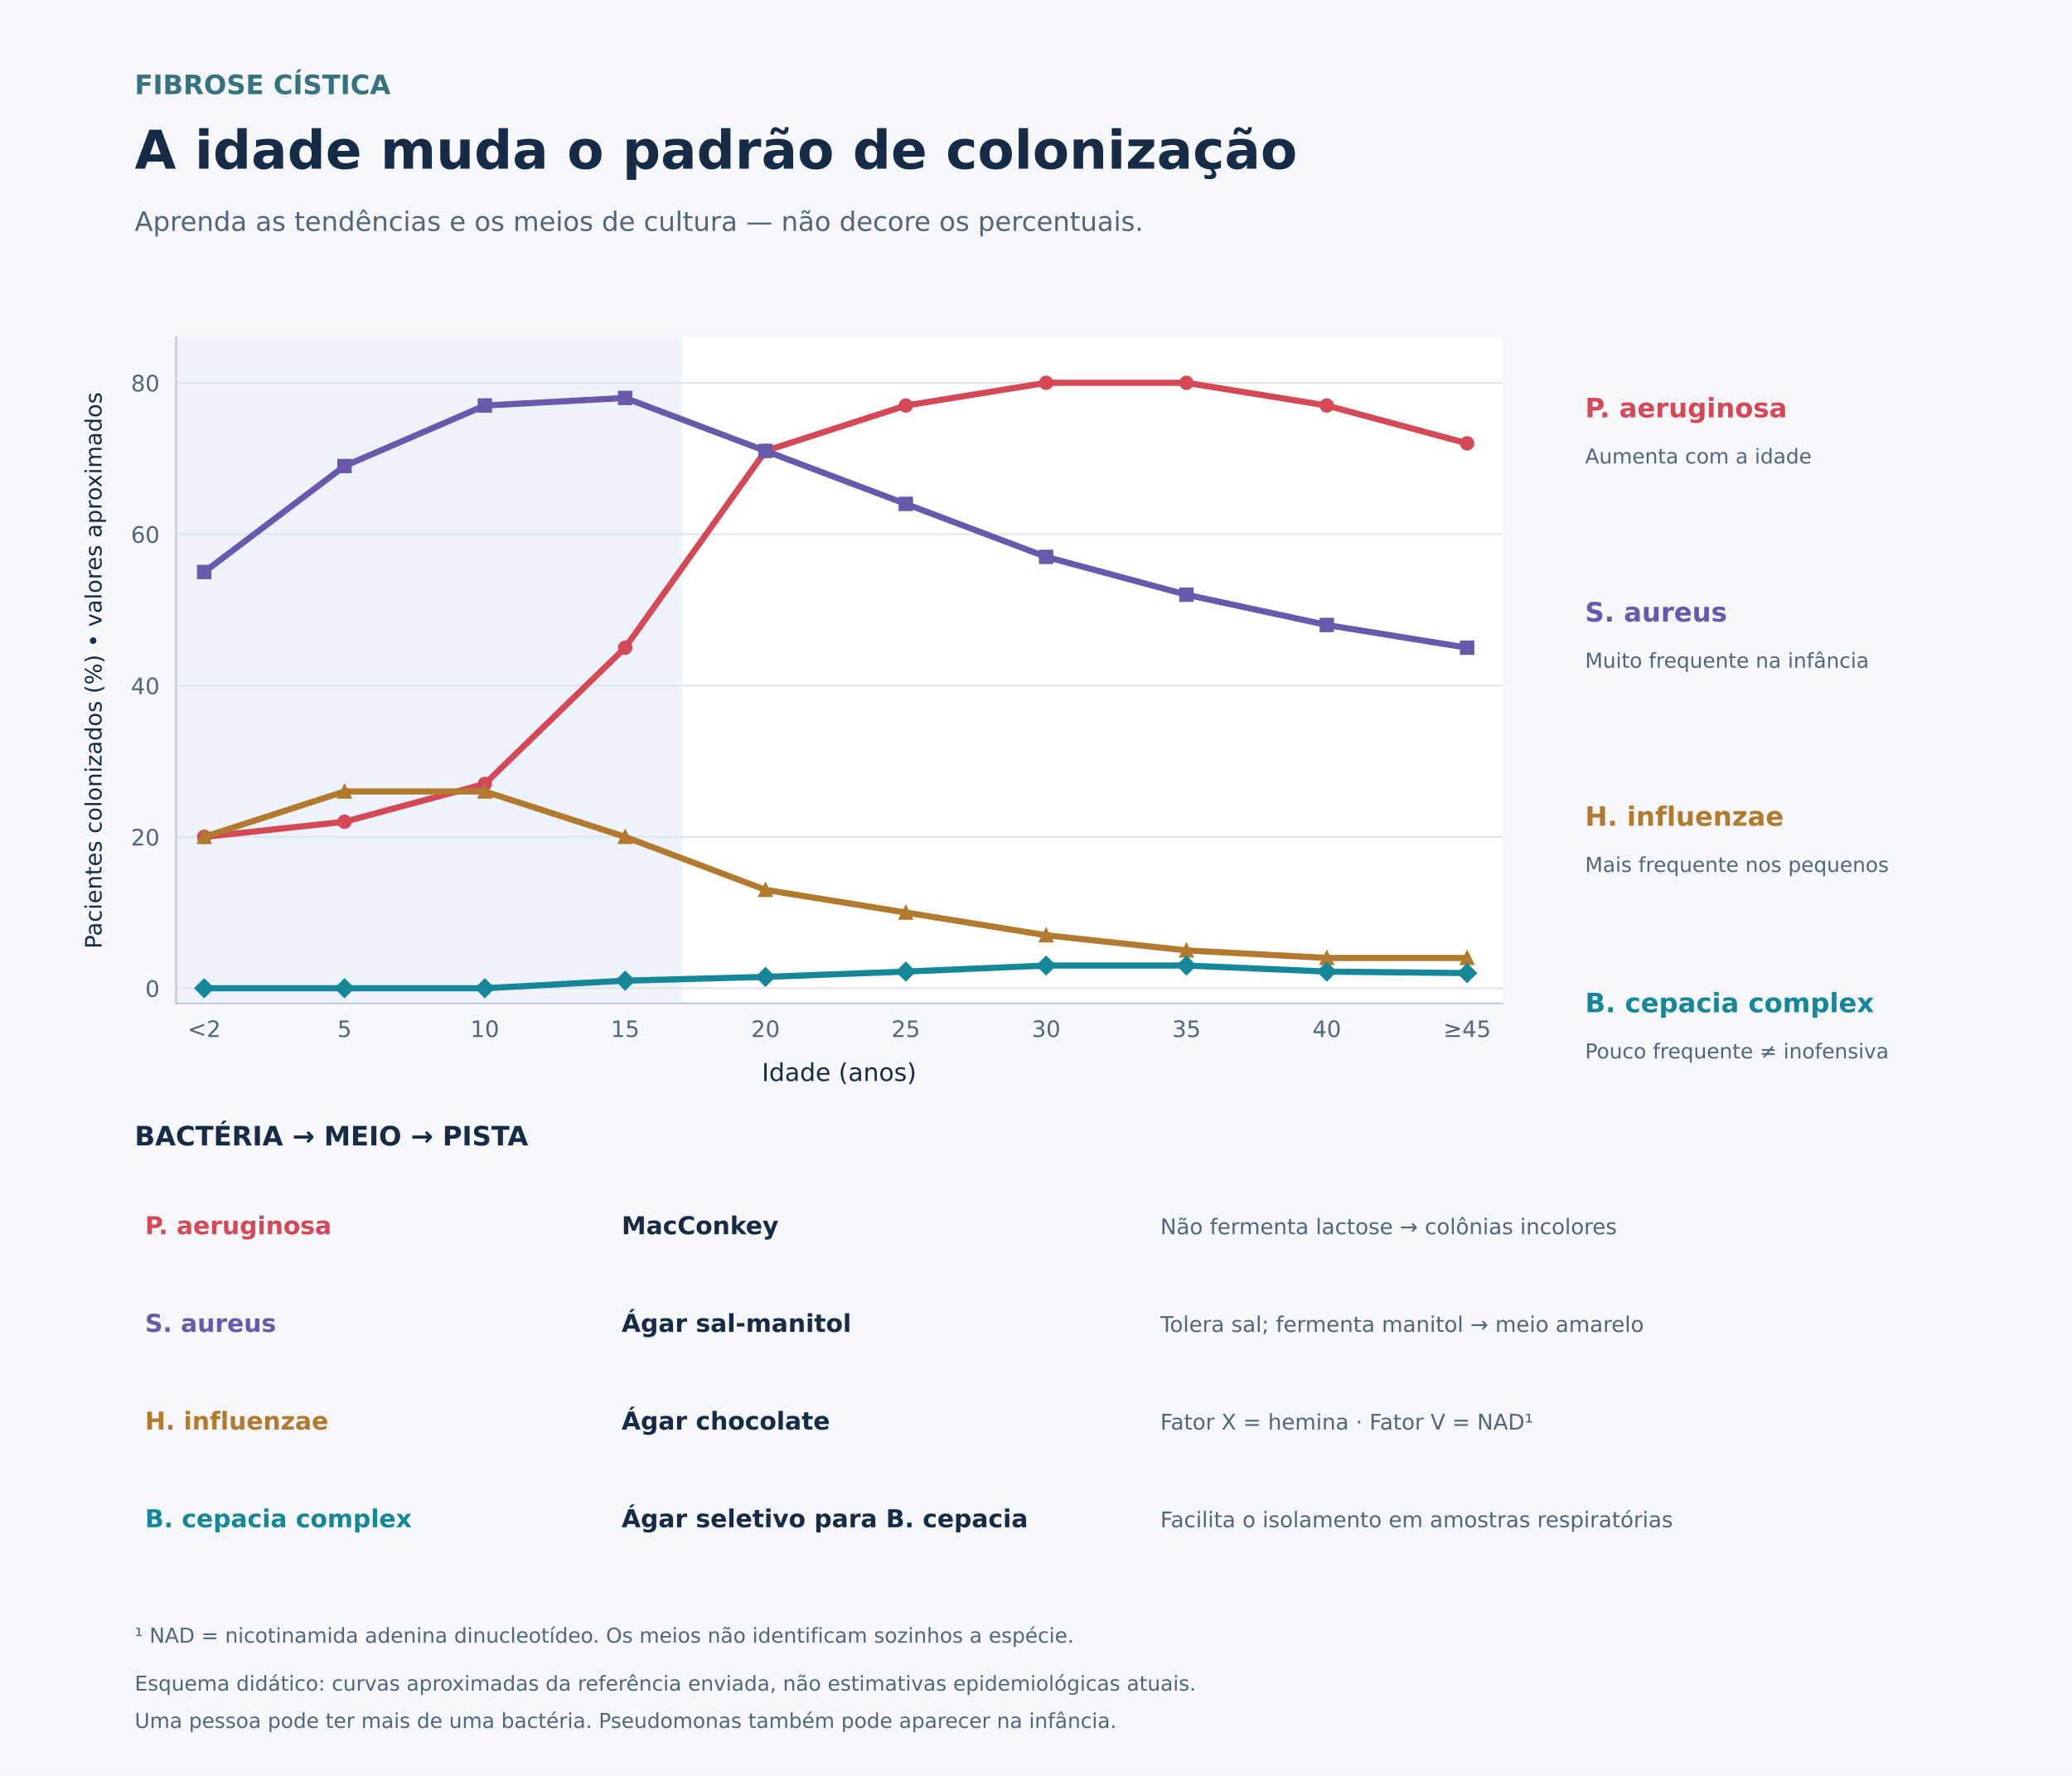
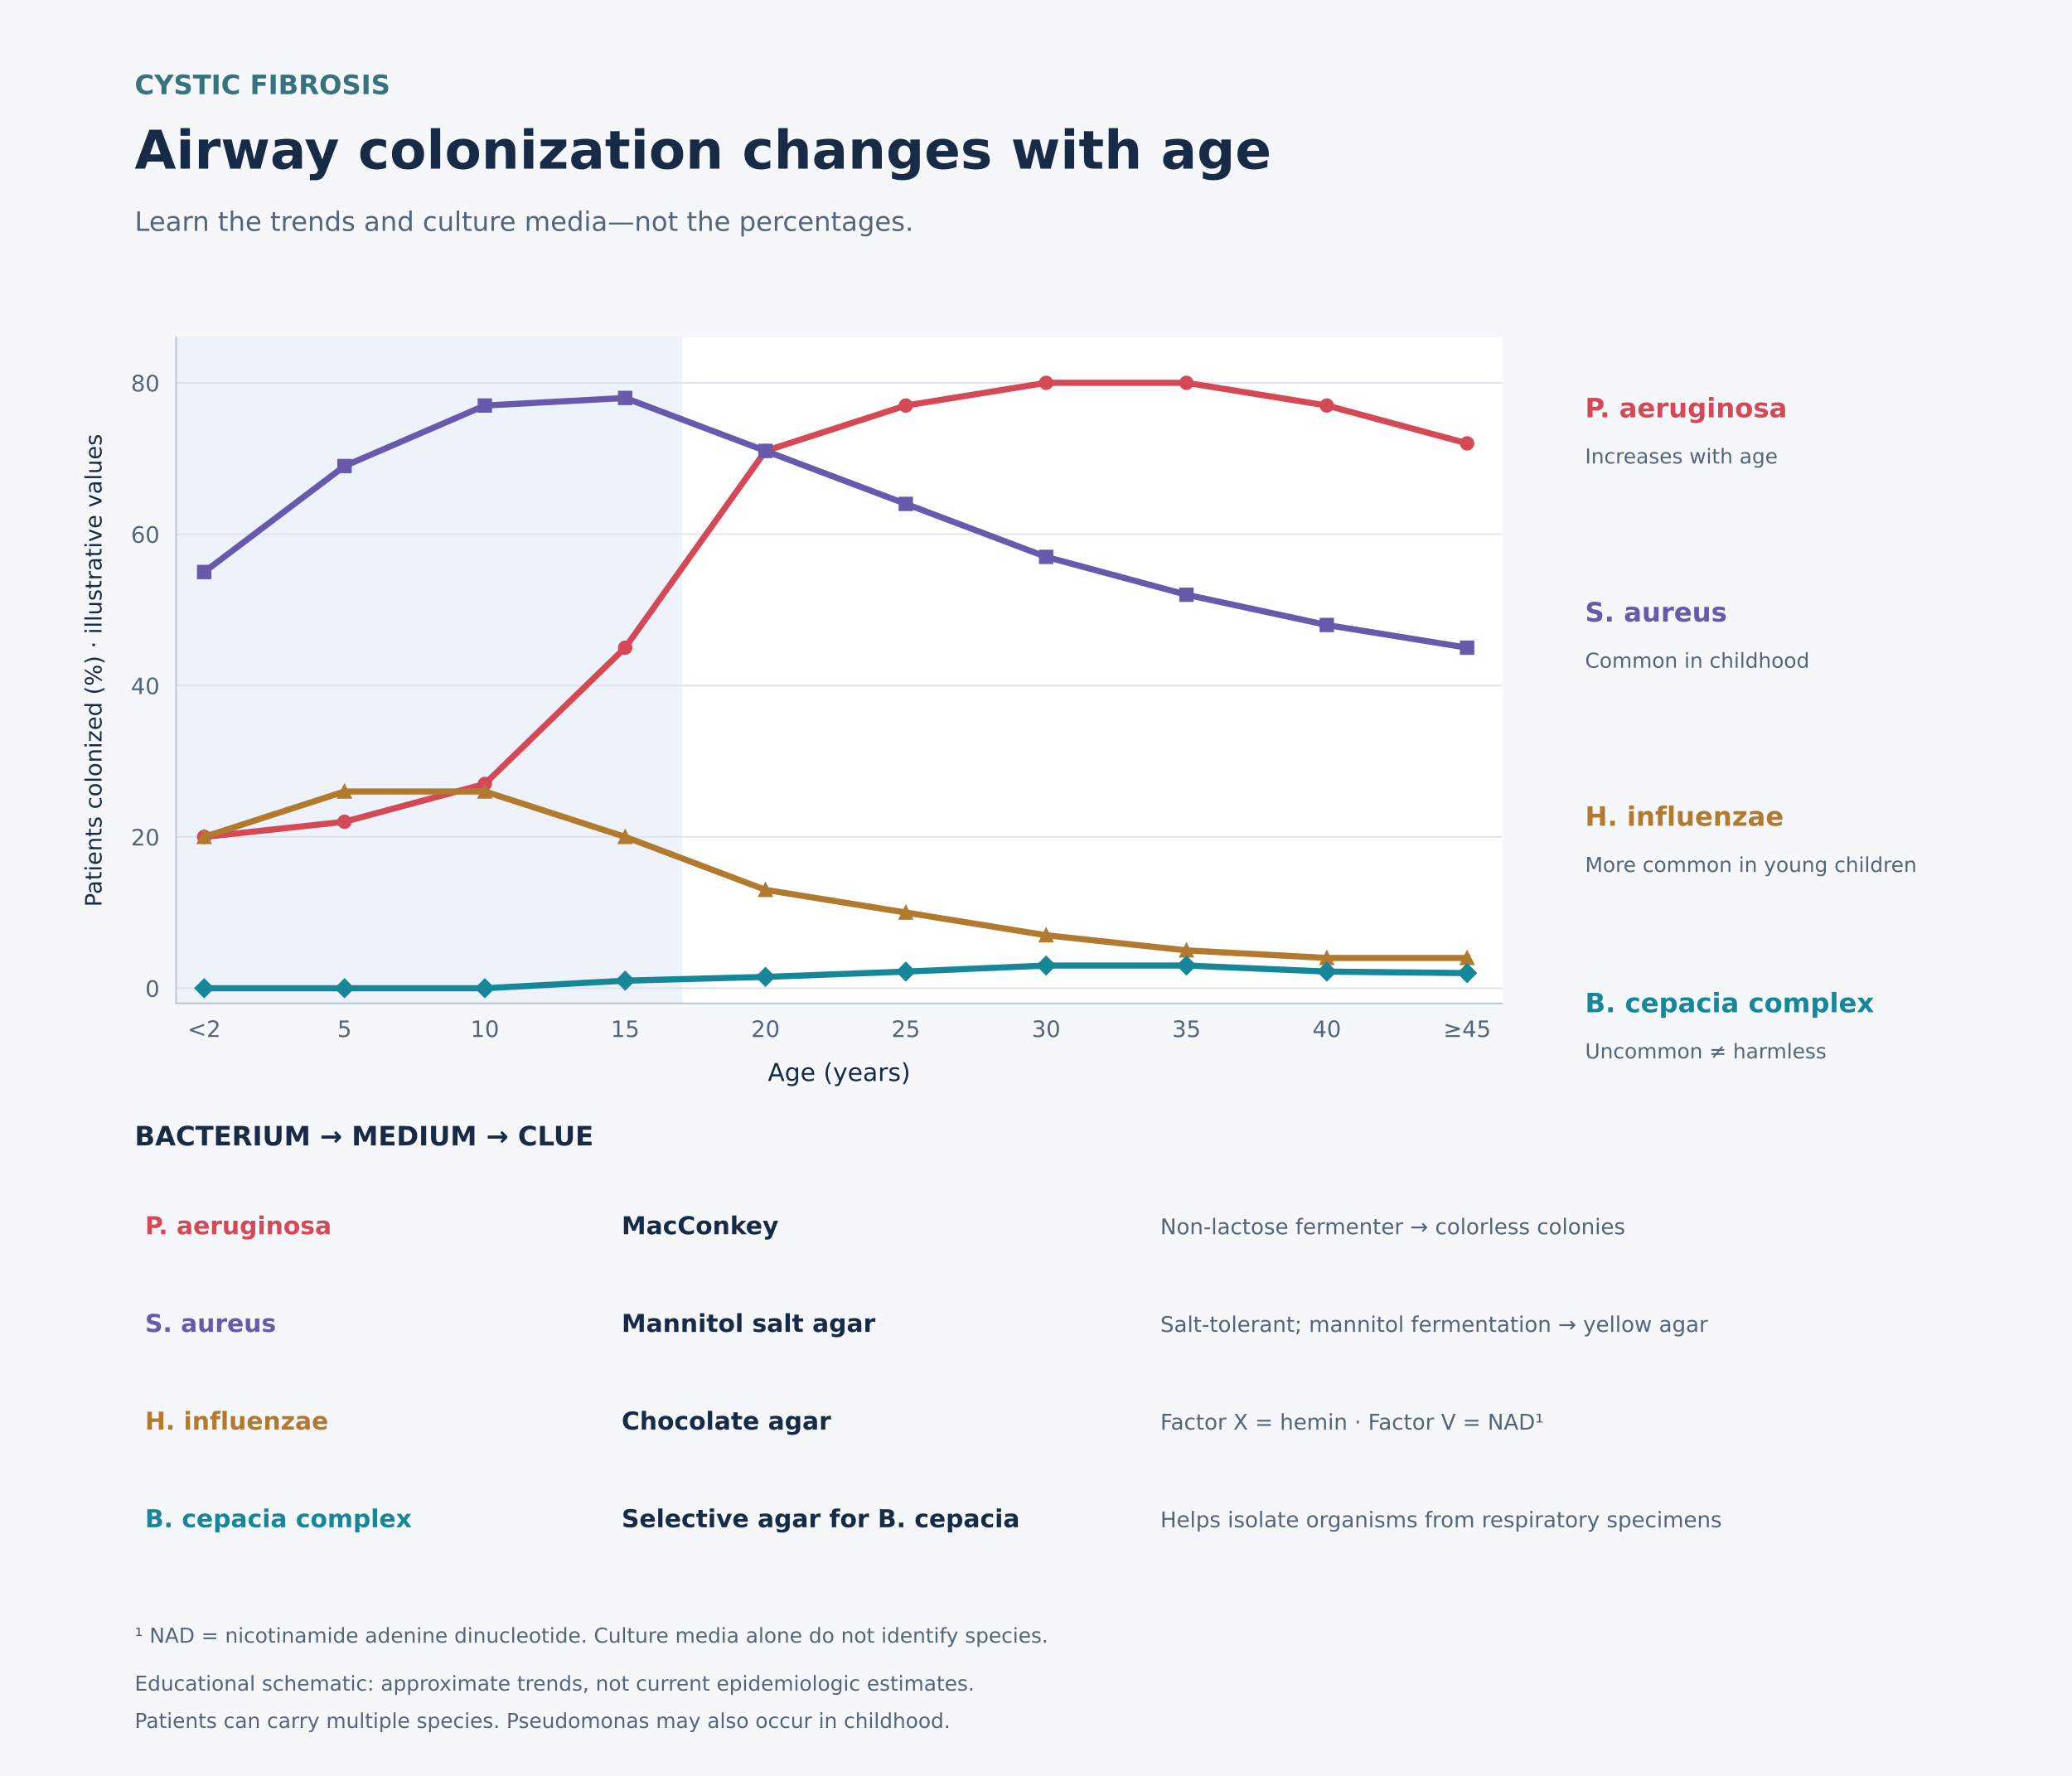
- <svg xmlns="http://www.w3.org/2000/svg" xmlns:xlink="http://www.w3.org/1999/xlink" width="1008pt" height="864pt" viewBox="0 0 1008 864" version="1.1">
+ <svg xmlns="http://www.w3.org/2000/svg" xmlns:xlink="http://www.w3.org/1999/xlink" aria-label="Cystic fibrosis airway colonization patterns and culture media" width="1008pt" height="864pt" viewBox="0 0 1008 864" version="1.1">
  <defs>
    <style type="text/css">*{stroke-linejoin: round; stroke-linecap: butt}</style>
  </defs>
  <g id="figure_1">
    <g id="patch_1">
      <path d="M 0 864  L 1008 864  L 1008 0  L 0 0  z " style="fill: #f5f7fb" />
    </g>
    <g id="axes_1">
      <g id="patch_2">
        <path d="M 85.68 488.16  L 730.8 488.16  L 730.8 164.16  L 85.68 164.16  z " style="fill: #ffffff" />
      </g>
      <g id="patch_3">
        <path d="M 85.68 488.16  L 331.44 488.16  L 331.44 164.16  L 85.68 164.16  z " clip-path="url(#p2bd792ffd5)" style="fill: #eef3fb; stroke: #eef3fb; stroke-linejoin: miter" />
      </g>
      <g id="matplotlib.axis_1">
        <g id="xtick_1">
          <g id="line2d_1" />
          <g id="text_1">
            <text style="font-size: 11px; font-family: 'DejaVu Sans'; text-anchor: middle; fill: #53657b" x="99.333" y="504.518" transform="rotate(-0 99.33333 504.5183)">&lt;2</text>
          </g>
        </g>
        <g id="xtick_2">
          <g id="line2d_2" />
          <g id="text_2">
            <text style="font-size: 11px; font-family: 'DejaVu Sans'; text-anchor: middle; fill: #53657b" x="167.6" y="504.518" transform="rotate(-0 167.6 504.5183)">5</text>
          </g>
        </g>
        <g id="xtick_3">
          <g id="line2d_3" />
          <g id="text_3">
            <text style="font-size: 11px; font-family: 'DejaVu Sans'; text-anchor: middle; fill: #53657b" x="235.867" y="504.518" transform="rotate(-0 235.8667 504.5183)">10</text>
          </g>
        </g>
        <g id="xtick_4">
          <g id="line2d_4" />
          <g id="text_4">
            <text style="font-size: 11px; font-family: 'DejaVu Sans'; text-anchor: middle; fill: #53657b" x="304.133" y="504.518" transform="rotate(-0 304.1333 504.5183)">15</text>
          </g>
        </g>
        <g id="xtick_5">
          <g id="line2d_5" />
          <g id="text_5">
            <text style="font-size: 11px; font-family: 'DejaVu Sans'; text-anchor: middle; fill: #53657b" x="372.4" y="504.518" transform="rotate(-0 372.4 504.5183)">20</text>
          </g>
        </g>
        <g id="xtick_6">
          <g id="line2d_6" />
          <g id="text_6">
            <text style="font-size: 11px; font-family: 'DejaVu Sans'; text-anchor: middle; fill: #53657b" x="440.667" y="504.518" transform="rotate(-0 440.6667 504.5183)">25</text>
          </g>
        </g>
        <g id="xtick_7">
          <g id="line2d_7" />
          <g id="text_7">
            <text style="font-size: 11px; font-family: 'DejaVu Sans'; text-anchor: middle; fill: #53657b" x="508.933" y="504.518" transform="rotate(-0 508.9333 504.5183)">30</text>
          </g>
        </g>
        <g id="xtick_8">
          <g id="line2d_8" />
          <g id="text_8">
            <text style="font-size: 11px; font-family: 'DejaVu Sans'; text-anchor: middle; fill: #53657b" x="577.2" y="504.518" transform="rotate(-0 577.2 504.5183)">35</text>
          </g>
        </g>
        <g id="xtick_9">
          <g id="line2d_9" />
          <g id="text_9">
            <text style="font-size: 11px; font-family: 'DejaVu Sans'; text-anchor: middle; fill: #53657b" x="645.467" y="504.518" transform="rotate(-0 645.4667 504.5183)">40</text>
          </g>
        </g>
        <g id="xtick_10">
          <g id="line2d_10" />
          <g id="text_10">
            <text style="font-size: 11px; font-family: 'DejaVu Sans'; text-anchor: middle; fill: #53657b" x="713.733" y="504.518" transform="rotate(-0 713.7333 504.5183)">≥45</text>
          </g>
        </g>
        <g id="text_11">
-           <text style="font-size: 12px; font-family: 'DejaVu Sans'; text-anchor: middle; fill: #172b46" x="408.24" y="525.924" transform="rotate(-0 408.24 525.9241)">Idade (anos)</text>
+           <text style="font-size: 12px; font-family: 'DejaVu Sans'; text-anchor: middle; fill: #172b46" x="408.24" y="525.924" transform="rotate(-0 408.24 525.9241)">Age (years)</text>
        </g>
      </g>
      <g id="matplotlib.axis_2">
        <g id="ytick_1">
          <g id="line2d_11">
            <path d="M 85.68 480.796  L 730.8 480.796  " clip-path="url(#p2bd792ffd5)" style="fill: none; stroke: #dde4ed; stroke-width: 0.8; stroke-linecap: square" />
          </g>
          <g id="line2d_12" />
          <g id="text_12">
            <text style="font-size: 11px; font-family: 'DejaVu Sans'; text-anchor: end; fill: #53657b" x="77.68" y="484.976" transform="rotate(-0 77.68 484.9755)">0</text>
          </g>
        </g>
        <g id="ytick_2">
          <g id="line2d_13">
            <path d="M 85.68 407.16  L 730.8 407.16  " clip-path="url(#p2bd792ffd5)" style="fill: none; stroke: #dde4ed; stroke-width: 0.8; stroke-linecap: square" />
          </g>
          <g id="line2d_14" />
          <g id="text_13">
            <text style="font-size: 11px; font-family: 'DejaVu Sans'; text-anchor: end; fill: #53657b" x="77.68" y="411.339" transform="rotate(-0 77.68 411.3391)">20</text>
          </g>
        </g>
        <g id="ytick_3">
          <g id="line2d_15">
            <path d="M 85.68 333.524  L 730.8 333.524  " clip-path="url(#p2bd792ffd5)" style="fill: none; stroke: #dde4ed; stroke-width: 0.8; stroke-linecap: square" />
          </g>
          <g id="line2d_16" />
          <g id="text_14">
            <text style="font-size: 11px; font-family: 'DejaVu Sans'; text-anchor: end; fill: #53657b" x="77.68" y="337.703" transform="rotate(-0 77.68 337.7028)">40</text>
          </g>
        </g>
        <g id="ytick_4">
          <g id="line2d_17">
            <path d="M 85.68 259.887  L 730.8 259.887  " clip-path="url(#p2bd792ffd5)" style="fill: none; stroke: #dde4ed; stroke-width: 0.8; stroke-linecap: square" />
          </g>
          <g id="line2d_18" />
          <g id="text_15">
            <text style="font-size: 11px; font-family: 'DejaVu Sans'; text-anchor: end; fill: #53657b" x="77.68" y="264.066" transform="rotate(-0 77.68 264.0664)">60</text>
          </g>
        </g>
        <g id="ytick_5">
          <g id="line2d_19">
            <path d="M 85.68 186.251  L 730.8 186.251  " clip-path="url(#p2bd792ffd5)" style="fill: none; stroke: #dde4ed; stroke-width: 0.8; stroke-linecap: square" />
          </g>
          <g id="line2d_20" />
          <g id="text_16">
            <text style="font-size: 11px; font-family: 'DejaVu Sans'; text-anchor: end; fill: #53657b" x="77.68" y="190.43" transform="rotate(-0 77.68 190.43)">80</text>
          </g>
        </g>
        <g id="text_17">
-           <text style="font-size: 11px; font-family: 'DejaVu Sans'; text-anchor: middle; fill: #172b46" x="49.395" y="326.16" transform="rotate(-90 49.39484 326.16)">Pacientes colonizados (%) • valores aproximados</text>
+           <text style="font-size: 11px; font-family: 'DejaVu Sans'; text-anchor: middle; fill: #172b46" x="49.395" y="326.16" transform="rotate(-90 49.39484 326.16)">Patients colonized (%) · illustrative values</text>
        </g>
      </g>
      <g id="line2d_21">
        <path d="M 99.333 407.16  L 167.6 399.796  L 235.867 381.387  L 304.133 315.115  L 372.4 219.387  L 440.667 197.296  L 508.933 186.251  L 577.2 186.251  L 645.467 197.296  L 713.733 215.705  " clip-path="url(#p2bd792ffd5)" style="fill: none; stroke: #d44955; stroke-width: 3; stroke-linecap: square" />
        <defs>
          <path id="m08c85e1725" d="M 0 3  C 0.796 3 1.559 2.684 2.121 2.121  C 2.684 1.559 3 0.796 3 0  C 3 -0.796 2.684 -1.559 2.121 -2.121  C 1.559 -2.684 0.796 -3 0 -3  C -0.796 -3 -1.559 -2.684 -2.121 -2.121  C -2.684 -1.559 -3 -0.796 -3 0  C -3 0.796 -2.684 1.559 -2.121 2.121  C -1.559 2.684 -0.796 3 0 3  z " style="stroke: #d44955" />
        </defs>
        <g clip-path="url(#p2bd792ffd5)">
          <use xlink:href="#m08c85e1725" x="99.333" y="407.16" style="fill: #d44955; stroke: #d44955" />
          <use xlink:href="#m08c85e1725" x="167.6" y="399.796" style="fill: #d44955; stroke: #d44955" />
          <use xlink:href="#m08c85e1725" x="235.867" y="381.387" style="fill: #d44955; stroke: #d44955" />
          <use xlink:href="#m08c85e1725" x="304.133" y="315.115" style="fill: #d44955; stroke: #d44955" />
          <use xlink:href="#m08c85e1725" x="372.4" y="219.387" style="fill: #d44955; stroke: #d44955" />
          <use xlink:href="#m08c85e1725" x="440.667" y="197.296" style="fill: #d44955; stroke: #d44955" />
          <use xlink:href="#m08c85e1725" x="508.933" y="186.251" style="fill: #d44955; stroke: #d44955" />
          <use xlink:href="#m08c85e1725" x="577.2" y="186.251" style="fill: #d44955; stroke: #d44955" />
          <use xlink:href="#m08c85e1725" x="645.467" y="197.296" style="fill: #d44955; stroke: #d44955" />
          <use xlink:href="#m08c85e1725" x="713.733" y="215.705" style="fill: #d44955; stroke: #d44955" />
        </g>
      </g>
      <g id="line2d_22">
        <path d="M 99.333 278.296  L 167.6 226.751  L 235.867 197.296  L 304.133 193.615  L 372.4 219.387  L 440.667 245.16  L 508.933 270.933  L 577.2 289.342  L 645.467 304.069  L 713.733 315.115  " clip-path="url(#p2bd792ffd5)" style="fill: none; stroke: #6959ad; stroke-width: 3; stroke-linecap: square" />
        <defs>
          <path id="m16ba5e1935" d="M -3 3  L 3 3  L 3 -3  L -3 -3  z " style="stroke: #6959ad; stroke-linejoin: miter" />
        </defs>
        <g clip-path="url(#p2bd792ffd5)">
          <use xlink:href="#m16ba5e1935" x="99.333" y="278.296" style="fill: #6959ad; stroke: #6959ad; stroke-linejoin: miter" />
          <use xlink:href="#m16ba5e1935" x="167.6" y="226.751" style="fill: #6959ad; stroke: #6959ad; stroke-linejoin: miter" />
          <use xlink:href="#m16ba5e1935" x="235.867" y="197.296" style="fill: #6959ad; stroke: #6959ad; stroke-linejoin: miter" />
          <use xlink:href="#m16ba5e1935" x="304.133" y="193.615" style="fill: #6959ad; stroke: #6959ad; stroke-linejoin: miter" />
          <use xlink:href="#m16ba5e1935" x="372.4" y="219.387" style="fill: #6959ad; stroke: #6959ad; stroke-linejoin: miter" />
          <use xlink:href="#m16ba5e1935" x="440.667" y="245.16" style="fill: #6959ad; stroke: #6959ad; stroke-linejoin: miter" />
          <use xlink:href="#m16ba5e1935" x="508.933" y="270.933" style="fill: #6959ad; stroke: #6959ad; stroke-linejoin: miter" />
          <use xlink:href="#m16ba5e1935" x="577.2" y="289.342" style="fill: #6959ad; stroke: #6959ad; stroke-linejoin: miter" />
          <use xlink:href="#m16ba5e1935" x="645.467" y="304.069" style="fill: #6959ad; stroke: #6959ad; stroke-linejoin: miter" />
          <use xlink:href="#m16ba5e1935" x="713.733" y="315.115" style="fill: #6959ad; stroke: #6959ad; stroke-linejoin: miter" />
        </g>
      </g>
      <g id="line2d_23">
        <path d="M 99.333 407.16  L 167.6 385.069  L 235.867 385.069  L 304.133 407.16  L 372.4 432.933  L 440.667 443.978  L 508.933 455.024  L 577.2 462.387  L 645.467 466.069  L 713.733 466.069  " clip-path="url(#p2bd792ffd5)" style="fill: none; stroke: #b17a2e; stroke-width: 3; stroke-linecap: square" />
        <defs>
          <path id="mb475a12a99" d="M 0 -3  L -3 3  L 3 3  z " style="stroke: #b17a2e; stroke-linejoin: miter" />
        </defs>
        <g clip-path="url(#p2bd792ffd5)">
          <use xlink:href="#mb475a12a99" x="99.333" y="407.16" style="fill: #b17a2e; stroke: #b17a2e; stroke-linejoin: miter" />
          <use xlink:href="#mb475a12a99" x="167.6" y="385.069" style="fill: #b17a2e; stroke: #b17a2e; stroke-linejoin: miter" />
          <use xlink:href="#mb475a12a99" x="235.867" y="385.069" style="fill: #b17a2e; stroke: #b17a2e; stroke-linejoin: miter" />
          <use xlink:href="#mb475a12a99" x="304.133" y="407.16" style="fill: #b17a2e; stroke: #b17a2e; stroke-linejoin: miter" />
          <use xlink:href="#mb475a12a99" x="372.4" y="432.933" style="fill: #b17a2e; stroke: #b17a2e; stroke-linejoin: miter" />
          <use xlink:href="#mb475a12a99" x="440.667" y="443.978" style="fill: #b17a2e; stroke: #b17a2e; stroke-linejoin: miter" />
          <use xlink:href="#mb475a12a99" x="508.933" y="455.024" style="fill: #b17a2e; stroke: #b17a2e; stroke-linejoin: miter" />
          <use xlink:href="#mb475a12a99" x="577.2" y="462.387" style="fill: #b17a2e; stroke: #b17a2e; stroke-linejoin: miter" />
          <use xlink:href="#mb475a12a99" x="645.467" y="466.069" style="fill: #b17a2e; stroke: #b17a2e; stroke-linejoin: miter" />
          <use xlink:href="#mb475a12a99" x="713.733" y="466.069" style="fill: #b17a2e; stroke: #b17a2e; stroke-linejoin: miter" />
        </g>
      </g>
      <g id="line2d_24">
        <path d="M 99.333 480.796  L 167.6 480.796  L 235.867 480.796  L 304.133 477.115  L 372.4 475.274  L 440.667 472.696  L 508.933 469.751  L 577.2 469.751  L 645.467 472.696  L 713.733 473.433  " clip-path="url(#p2bd792ffd5)" style="fill: none; stroke: #158798; stroke-width: 3; stroke-linecap: square" />
        <defs>
          <path id="m2ccc93814c" d="M -0 4.243  L 4.243 0  L 0 -4.243  L -4.243 -0  z " style="stroke: #158798; stroke-linejoin: miter" />
        </defs>
        <g clip-path="url(#p2bd792ffd5)">
          <use xlink:href="#m2ccc93814c" x="99.333" y="480.796" style="fill: #158798; stroke: #158798; stroke-linejoin: miter" />
          <use xlink:href="#m2ccc93814c" x="167.6" y="480.796" style="fill: #158798; stroke: #158798; stroke-linejoin: miter" />
          <use xlink:href="#m2ccc93814c" x="235.867" y="480.796" style="fill: #158798; stroke: #158798; stroke-linejoin: miter" />
          <use xlink:href="#m2ccc93814c" x="304.133" y="477.115" style="fill: #158798; stroke: #158798; stroke-linejoin: miter" />
          <use xlink:href="#m2ccc93814c" x="372.4" y="475.274" style="fill: #158798; stroke: #158798; stroke-linejoin: miter" />
          <use xlink:href="#m2ccc93814c" x="440.667" y="472.696" style="fill: #158798; stroke: #158798; stroke-linejoin: miter" />
          <use xlink:href="#m2ccc93814c" x="508.933" y="469.751" style="fill: #158798; stroke: #158798; stroke-linejoin: miter" />
          <use xlink:href="#m2ccc93814c" x="577.2" y="469.751" style="fill: #158798; stroke: #158798; stroke-linejoin: miter" />
          <use xlink:href="#m2ccc93814c" x="645.467" y="472.696" style="fill: #158798; stroke: #158798; stroke-linejoin: miter" />
          <use xlink:href="#m2ccc93814c" x="713.733" y="473.433" style="fill: #158798; stroke: #158798; stroke-linejoin: miter" />
        </g>
      </g>
      <g id="patch_4">
        <path d="M 85.68 488.16  L 85.68 164.16  " style="fill: none; stroke: #b9c5d4; stroke-width: 0.8; stroke-linejoin: miter; stroke-linecap: square" />
      </g>
      <g id="patch_5">
        <path d="M 85.68 488.16  L 730.8 488.16  " style="fill: none; stroke: #b9c5d4; stroke-width: 0.8; stroke-linejoin: miter; stroke-linecap: square" />
      </g>
    </g>
    <g id="text_18">
-       <text style="font-weight: 700; font-size: 13px; font-family: 'DejaVu Sans'; text-anchor: start; fill: #37737e" x="65.52" y="45.792" transform="rotate(-0 65.52 45.792)">FIBROSE CÍSTICA</text>
+       <text style="font-weight: 700; font-size: 13px; font-family: 'DejaVu Sans'; text-anchor: start; fill: #37737e" x="65.52" y="45.792" transform="rotate(-0 65.52 45.792)">CYSTIC FIBROSIS</text>
    </g>
    <g id="text_19">
-       <text style="font-weight: 700; font-size: 26px; font-family: 'DejaVu Sans'; text-anchor: start; fill: #172b46" x="65.52" y="82.08" transform="rotate(-0 65.52 82.08)">A idade muda o padrão de colonização</text>
+       <text style="font-weight: 700; font-size: 26px; font-family: 'DejaVu Sans'; text-anchor: start; fill: #172b46" x="65.52" y="82.08" transform="rotate(-0 65.52 82.08)">Airway colonization changes with age</text>
    </g>
    <g id="text_20">
-       <text style="font-size: 13px; font-family: 'DejaVu Sans'; text-anchor: start; fill: #53657b" x="65.52" y="112.32" transform="rotate(-0 65.52 112.32)">Aprenda as tendências e os meios de cultura — não decore os percentuais.</text>
+       <text style="font-size: 13px; font-family: 'DejaVu Sans'; text-anchor: start; fill: #53657b" x="65.52" y="112.32" transform="rotate(-0 65.52 112.32)">Learn the trends and culture media—not the percentages.</text>
    </g>
    <g id="text_21">
      <text style="font-weight: 700; font-size: 13px; font-family: 'DejaVu Sans'; text-anchor: start; fill: #d44955" x="771.12" y="203.04" transform="rotate(-0 771.12 203.04)">P. aeruginosa</text>
    </g>
    <g id="text_22">
-       <text style="font-size: 10px; font-family: 'DejaVu Sans'; text-anchor: start; fill: #53657b" x="771.12" y="225.504" transform="rotate(-0 771.12 225.504)">Aumenta com a idade</text>
+       <text style="font-size: 10px; font-family: 'DejaVu Sans'; text-anchor: start; fill: #53657b" x="771.12" y="225.504" transform="rotate(-0 771.12 225.504)">Increases with age</text>
    </g>
    <g id="text_23">
      <text style="font-weight: 700; font-size: 13px; font-family: 'DejaVu Sans'; text-anchor: start; fill: #6959ad" x="771.12" y="302.4" transform="rotate(-0 771.12 302.4)">S. aureus</text>
    </g>
    <g id="text_24">
-       <text style="font-size: 10px; font-family: 'DejaVu Sans'; text-anchor: start; fill: #53657b" x="771.12" y="324.864" transform="rotate(-0 771.12 324.864)">Muito frequente na infância</text>
+       <text style="font-size: 10px; font-family: 'DejaVu Sans'; text-anchor: start; fill: #53657b" x="771.12" y="324.864" transform="rotate(-0 771.12 324.864)">Common in childhood</text>
    </g>
    <g id="text_25">
      <text style="font-weight: 700; font-size: 13px; font-family: 'DejaVu Sans'; text-anchor: start; fill: #b17a2e" x="771.12" y="401.76" transform="rotate(-0 771.12 401.76)">H. influenzae</text>
    </g>
    <g id="text_26">
-       <text style="font-size: 10px; font-family: 'DejaVu Sans'; text-anchor: start; fill: #53657b" x="771.12" y="424.224" transform="rotate(-0 771.12 424.224)">Mais frequente nos pequenos</text>
+       <text style="font-size: 10px; font-family: 'DejaVu Sans'; text-anchor: start; fill: #53657b" x="771.12" y="424.224" transform="rotate(-0 771.12 424.224)">More common in young children</text>
    </g>
    <g id="text_27">
      <text style="font-weight: 700; font-size: 13px; font-family: 'DejaVu Sans'; text-anchor: start; fill: #158798" x="771.12" y="492.48" transform="rotate(-0 771.12 492.48)">B. cepacia complex</text>
    </g>
    <g id="text_28">
-       <text style="font-size: 10px; font-family: 'DejaVu Sans'; text-anchor: start; fill: #53657b" x="771.12" y="514.944" transform="rotate(-0 771.12 514.944)">Pouco frequente ≠ inofensiva</text>
+       <text style="font-size: 10px; font-family: 'DejaVu Sans'; text-anchor: start; fill: #53657b" x="771.12" y="514.944" transform="rotate(-0 771.12 514.944)">Uncommon ≠ harmless</text>
    </g>
    <g id="text_29">
-       <text style="font-weight: 700; font-size: 13px; font-family: 'DejaVu Sans'; text-anchor: start; fill: #172b46" x="65.52" y="557.28" transform="rotate(-0 65.52 557.28)">BACTÉRIA → MEIO → PISTA</text>
+       <text style="font-weight: 700; font-size: 13px; font-family: 'DejaVu Sans'; text-anchor: start; fill: #172b46" x="65.52" y="557.28" transform="rotate(-0 65.52 557.28)">BACTERIUM → MEDIUM → CLUE</text>
    </g>
    <g id="text_30">
      <text style="font-weight: 700; font-size: 12px; font-family: 'DejaVu Sans'; text-anchor: start; fill: #d44955" x="70.56" y="600.48" transform="rotate(-0 70.56 600.48)">P. aeruginosa</text>
    </g>
    <g id="text_31">
      <text style="font-weight: 700; font-size: 12px; font-family: 'DejaVu Sans'; text-anchor: start; fill: #172b46" x="302.4" y="600.48" transform="rotate(-0 302.4 600.48)">MacConkey</text>
    </g>
    <g id="text_32">
-       <text style="font-size: 10.5px; font-family: 'DejaVu Sans'; text-anchor: start; fill: #53657b" x="564.48" y="600.48" transform="rotate(-0 564.48 600.48)">Não fermenta lactose → colônias incolores</text>
+       <text style="font-size: 10.5px; font-family: 'DejaVu Sans'; text-anchor: start; fill: #53657b" x="564.48" y="600.48" transform="rotate(-0 564.48 600.48)">Non-lactose fermenter → colorless colonies</text>
    </g>
    <g id="text_33">
      <text style="font-weight: 700; font-size: 12px; font-family: 'DejaVu Sans'; text-anchor: start; fill: #6959ad" x="70.56" y="648" transform="rotate(-0 70.56 648)">S. aureus</text>
    </g>
    <g id="text_34">
-       <text style="font-weight: 700; font-size: 12px; font-family: 'DejaVu Sans'; text-anchor: start; fill: #172b46" x="302.4" y="648" transform="rotate(-0 302.4 648)">Ágar sal-manitol</text>
+       <text style="font-weight: 700; font-size: 12px; font-family: 'DejaVu Sans'; text-anchor: start; fill: #172b46" x="302.4" y="648" transform="rotate(-0 302.4 648)">Mannitol salt agar</text>
    </g>
    <g id="text_35">
-       <text style="font-size: 10.5px; font-family: 'DejaVu Sans'; text-anchor: start; fill: #53657b" x="564.48" y="648" transform="rotate(-0 564.48 648)">Tolera sal; fermenta manitol → meio amarelo</text>
+       <text style="font-size: 10.5px; font-family: 'DejaVu Sans'; text-anchor: start; fill: #53657b" x="564.48" y="648" transform="rotate(-0 564.48 648)">Salt-tolerant; mannitol fermentation → yellow agar</text>
    </g>
    <g id="text_36">
      <text style="font-weight: 700; font-size: 12px; font-family: 'DejaVu Sans'; text-anchor: start; fill: #b17a2e" x="70.56" y="695.52" transform="rotate(-0 70.56 695.52)">H. influenzae</text>
    </g>
    <g id="text_37">
-       <text style="font-weight: 700; font-size: 12px; font-family: 'DejaVu Sans'; text-anchor: start; fill: #172b46" x="302.4" y="695.52" transform="rotate(-0 302.4 695.52)">Ágar chocolate</text>
+       <text style="font-weight: 700; font-size: 12px; font-family: 'DejaVu Sans'; text-anchor: start; fill: #172b46" x="302.4" y="695.52" transform="rotate(-0 302.4 695.52)">Chocolate agar</text>
    </g>
    <g id="text_38">
-       <text style="font-size: 10.5px; font-family: 'DejaVu Sans'; text-anchor: start; fill: #53657b" x="564.48" y="695.52" transform="rotate(-0 564.48 695.52)">Fator X = hemina · Fator V = NAD¹</text>
+       <text style="font-size: 10.5px; font-family: 'DejaVu Sans'; text-anchor: start; fill: #53657b" x="564.48" y="695.52" transform="rotate(-0 564.48 695.52)">Factor X = hemin · Factor V = NAD¹</text>
    </g>
    <g id="text_39">
      <text style="font-weight: 700; font-size: 12px; font-family: 'DejaVu Sans'; text-anchor: start; fill: #158798" x="70.56" y="743.04" transform="rotate(-0 70.56 743.04)">B. cepacia complex</text>
    </g>
    <g id="text_40">
-       <text style="font-weight: 700; font-size: 12px; font-family: 'DejaVu Sans'; text-anchor: start; fill: #172b46" x="302.4" y="743.04" transform="rotate(-0 302.4 743.04)">Ágar seletivo para B. cepacia</text>
+       <text style="font-weight: 700; font-size: 12px; font-family: 'DejaVu Sans'; text-anchor: start; fill: #172b46" x="302.4" y="743.04" transform="rotate(-0 302.4 743.04)">Selective agar for B. cepacia</text>
    </g>
    <g id="text_41">
-       <text style="font-size: 10.5px; font-family: 'DejaVu Sans'; text-anchor: start; fill: #53657b" x="564.48" y="743.04" transform="rotate(-0 564.48 743.04)">Facilita o isolamento em amostras respiratórias</text>
+       <text style="font-size: 10.5px; font-family: 'DejaVu Sans'; text-anchor: start; fill: #53657b" x="564.48" y="743.04" transform="rotate(-0 564.48 743.04)">Helps isolate organisms from respiratory specimens</text>
    </g>
    <g id="text_42">
-       <text style="font-size: 10px; font-family: 'DejaVu Sans'; text-anchor: start; fill: #53657b" x="65.52" y="799.2" transform="rotate(-0 65.52 799.2)">¹ NAD = nicotinamida adenina dinucleotídeo. Os meios não identificam sozinhos a espécie.</text>
+       <text style="font-size: 10px; font-family: 'DejaVu Sans'; text-anchor: start; fill: #53657b" x="65.52" y="799.2" transform="rotate(-0 65.52 799.2)">¹ NAD = nicotinamide adenine dinucleotide. Culture media alone do not identify species.</text>
    </g>
    <g id="text_43">
-       <text style="font-size: 10px; font-family: 'DejaVu Sans'; text-anchor: start; fill: #53657b" x="65.52" y="822.528" transform="rotate(-0 65.52 822.528)">Esquema didático: curvas aproximadas da referência enviada, não estimativas epidemiológicas atuais.</text>
+       <text style="font-size: 10px; font-family: 'DejaVu Sans'; text-anchor: start; fill: #53657b" x="65.52" y="822.528" transform="rotate(-0 65.52 822.528)">Educational schematic: approximate trends, not current epidemiologic estimates.</text>
    </g>
    <g id="text_44">
-       <text style="font-size: 10px; font-family: 'DejaVu Sans'; text-anchor: start; fill: #53657b" x="65.52" y="840.672" transform="rotate(-0 65.52 840.672)">Uma pessoa pode ter mais de uma bactéria. Pseudomonas também pode aparecer na infância.</text>
+       <text style="font-size: 10px; font-family: 'DejaVu Sans'; text-anchor: start; fill: #53657b" x="65.52" y="840.672" transform="rotate(-0 65.52 840.672)">Patients can carry multiple species. Pseudomonas may also occur in childhood.</text>
    </g>
  </g>
  <defs>
    <clipPath id="p2bd792ffd5">
      <rect x="85.68" y="164.16" width="645.12" height="324" />
    </clipPath>
  </defs>
</svg>
